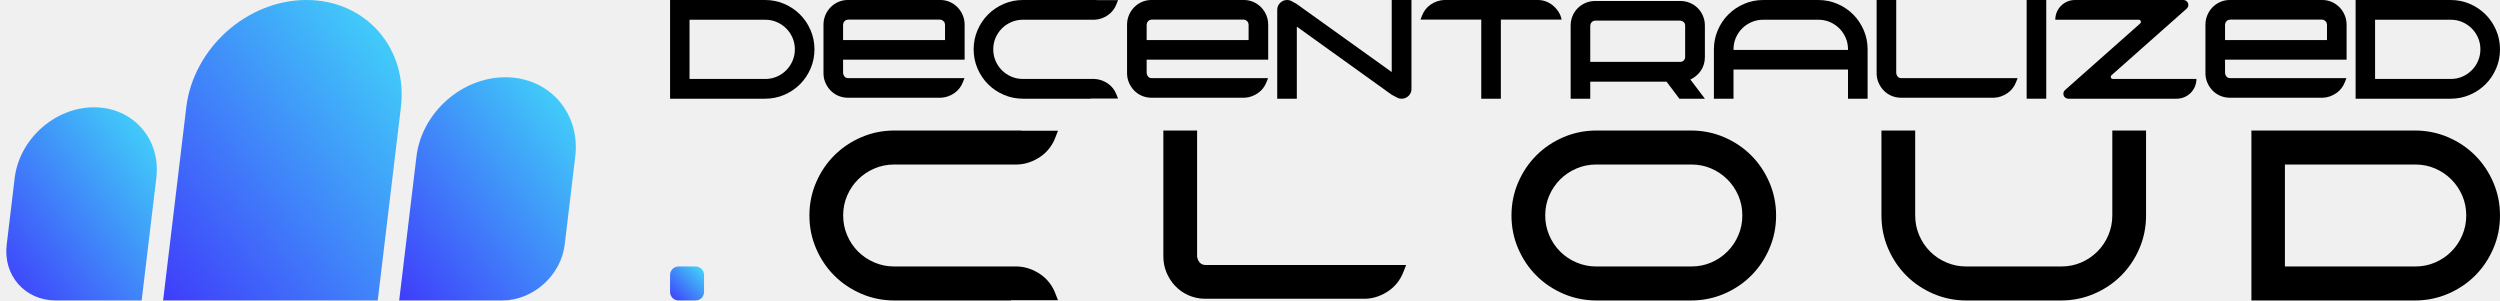
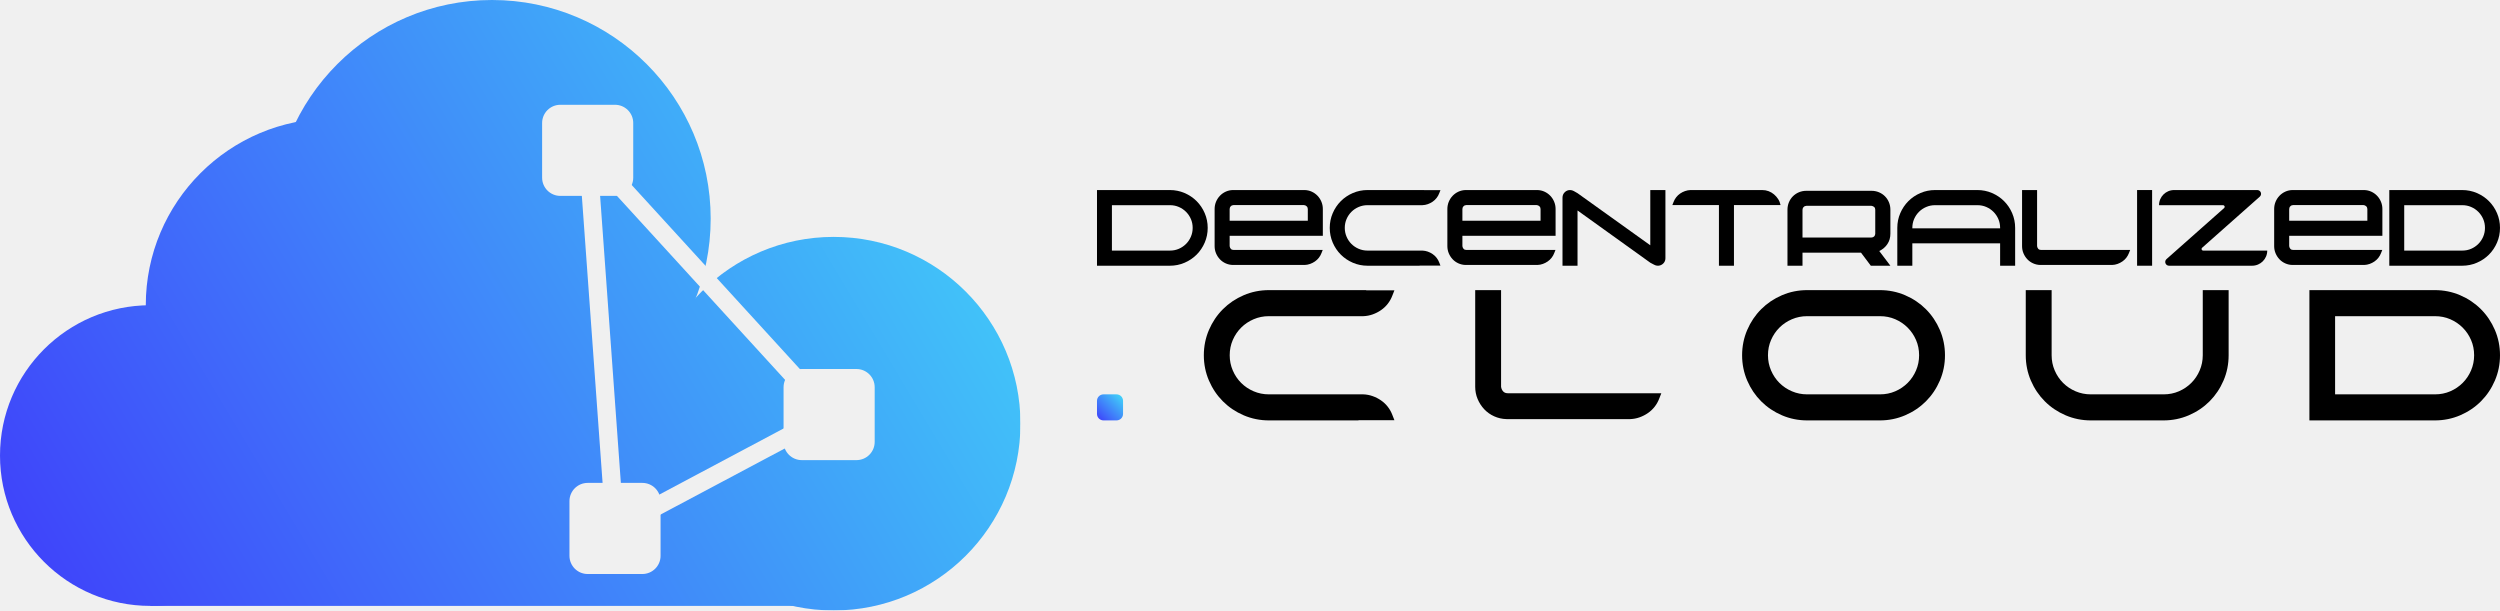
- <svg xmlns="http://www.w3.org/2000/svg" viewBox="0 0 559.046 67.188" role="img" aria-label="decentralized.cloud">
+ <svg xmlns="http://www.w3.org/2000/svg" viewBox="0 0 729.161 178.048" role="img" aria-label="decentralized.cloud">
  <defs>
-     <linearGradient id="g" x1="0" y1="1" x2="1" y2="0">
+     <linearGradient id="g" gradientUnits="userSpaceOnUse" x1="0" y1="268" x2="448" y2="0">
+       <stop offset="0" stop-color="#3f3dfa" />
+       <stop offset="1" stop-color="#41dbf9" />
+     </linearGradient>
+     <mask id="g-cut" maskUnits="userSpaceOnUse" x="0" y="0" width="448" height="268">
+       <rect width="448" height="268" fill="#fff" />
+       <line x1="258" y1="66" x2="364" y2="182" stroke="#000" stroke-width="8" />
+       <line x1="364" y1="182" x2="270" y2="232" stroke="#000" stroke-width="8" />
+       <line x1="258" y1="66" x2="270" y2="232" stroke="#000" stroke-width="8" />
+       <rect x="238" y="46" width="40" height="40" rx="8" fill="#000" />
+       <rect x="344" y="162" width="40" height="40" rx="8" fill="#000" />
+       <rect x="250" y="212" width="40" height="40" rx="8" fill="#000" />
+     </mask>
+     <linearGradient id="g-dot" x1="0" y1="1" x2="1" y2="0">
      <stop offset="0" stop-color="#3f3dfa" />
      <stop offset="1" stop-color="#41dbf9" />
    </linearGradient>
  </defs>
-   <g id="mark">
-     <g fill="url(#g)">
-       <path d="M 1.497 54.71C 0.67 61.602 5.586 67.188 12.478 67.188L 31.674 67.188L 34.957 39.833C 36.007 31.086 29.767 23.996 21.02 23.996L 21.02 23.996C 12.274 23.996 4.332 31.086 3.283 39.833Z" />
-       <path d="M 36.473 67.188L 84.465 67.188L 89.648 23.996C 91.238 10.743 81.784 0 68.532 0L 68.532 0C 55.279 0 43.247 10.743 41.657 23.996Z" />
-       <path d="M 89.264 67.188L 112.3 67.188C 119.191 67.188 125.448 61.602 126.275 54.71L 128.636 35.034C 129.813 25.227 122.817 17.277 113.01 17.277L 113.01 17.277C 103.203 17.277 94.299 25.227 93.123 35.034Z" />
+   <g id="mark" transform="scale(0.66436)">
+     <g fill="url(#g)" mask="url(#g-cut)">
+       <path d="M 0 200 A 66 66 0 1 0 132 200 A 66 66 0 1 0 0 200 Z" />
+       <path d="M 64 134 A 82 82 0 1 0 228 134 A 82 82 0 1 0 64 134 Z" />
+       <path d="M 120 96 A 96 96 0 1 0 312 96 A 96 96 0 1 0 120 96 Z" />
+       <path d="M 284 186 A 82 82 0 1 0 448 186 A 82 82 0 1 0 284 186 Z" />
+       <path d="M 66 134 H 366 V 266 H 66 Z" />
    </g>
  </g>
-   <g id="wordmark" fill="#000000">
-     <g id="decentralized">
-       <path d="M171.092 0C172.605 0 174.035 0.289 175.38 0.867C176.725 1.445 177.897 2.233 178.896 3.232C179.894 4.23 180.683 5.402 181.261 6.748C181.839 8.093 182.128 9.522 182.128 11.036C182.128 12.549 181.839 13.979 181.261 15.324C180.683 16.669 179.894 17.841 178.896 18.84C177.897 19.838 176.725 20.626 175.38 21.204C174.035 21.782 172.605 22.072 171.092 22.072L149.84 22.072L149.84 0ZM177.745 11.036C177.745 10.111 177.572 9.249 177.225 8.45C176.878 7.651 176.405 6.953 175.806 6.353C175.207 5.754 174.508 5.281 173.709 4.935C172.91 4.588 172.048 4.414 171.124 4.414L154.192 4.414L154.192 17.657L171.124 17.657C172.048 17.657 172.91 17.484 173.709 17.137C174.508 16.79 175.207 16.317 175.806 15.718C176.405 15.119 176.878 14.415 177.225 13.606C177.572 12.796 177.745 11.94 177.745 11.036Z" />
-       <path d="M210.411 0C211.146 0.021 211.835 0.179 212.476 0.473C213.117 0.767 213.679 1.167 214.163 1.671C214.646 2.176 215.025 2.759 215.298 3.421C215.571 4.083 215.708 4.782 215.708 5.518L215.708 13.337L188.528 13.337L188.528 16.364C188.571 16.68 188.686 16.942 188.875 17.153C189.064 17.363 189.327 17.468 189.664 17.468L215.676 17.468L215.33 18.351C215.14 18.855 214.883 19.318 214.557 19.738C214.231 20.159 213.848 20.521 213.406 20.826C212.965 21.131 212.492 21.373 211.987 21.551C211.483 21.73 210.957 21.83 210.411 21.851L189.443 21.851C188.707 21.83 188.013 21.672 187.362 21.378C186.71 21.084 186.148 20.684 185.675 20.18C185.202 19.675 184.829 19.097 184.556 18.445C184.282 17.794 184.146 17.1 184.146 16.364L184.146 5.518C184.146 4.782 184.282 4.083 184.556 3.421C184.829 2.759 185.207 2.176 185.691 1.671C186.174 1.167 186.736 0.767 187.378 0.473C188.019 0.179 188.707 0.021 189.443 0ZM211.325 8.955L211.325 5.518C211.304 5.35 211.273 5.203 211.231 5.076C211.189 4.95 211.104 4.835 210.978 4.73C210.768 4.519 210.505 4.404 210.19 4.383L189.664 4.383C189.495 4.404 189.348 4.435 189.222 4.477C189.096 4.519 188.98 4.603 188.875 4.73C188.749 4.835 188.665 4.95 188.623 5.076C188.581 5.203 188.55 5.35 188.528 5.518L188.528 8.955Z" />
-       <path d="M228.73 4.414C227.826 4.414 226.97 4.588 226.16 4.935C225.351 5.281 224.647 5.754 224.048 6.353C223.449 6.953 222.976 7.651 222.629 8.45C222.282 9.249 222.109 10.111 222.109 11.036C222.109 11.94 222.282 12.796 222.629 13.606C222.976 14.415 223.449 15.119 224.048 15.718C224.647 16.317 225.351 16.79 226.16 17.137C226.97 17.484 227.826 17.657 228.73 17.657L244.748 17.657C245.294 17.678 245.82 17.778 246.324 17.957C246.829 18.135 247.302 18.377 247.743 18.682C248.185 18.987 248.568 19.349 248.894 19.77C249.22 20.19 249.477 20.653 249.667 21.157L250.013 22.04L243.928 22.04L243.928 22.072L228.762 22.072C227.248 22.072 225.819 21.782 224.473 21.204C223.128 20.626 221.956 19.838 220.958 18.84C219.959 17.841 219.171 16.669 218.593 15.324C218.015 13.979 217.726 12.549 217.726 11.036C217.726 9.522 218.015 8.093 218.593 6.748C219.171 5.402 219.959 4.23 220.958 3.232C221.956 2.233 223.128 1.445 224.473 0.867C225.819 0.289 227.248 0 228.762 0L245.252 0L245.221 0.032L250.013 0.032L249.667 0.914C249.477 1.419 249.22 1.881 248.894 2.302C248.568 2.722 248.185 3.085 247.743 3.39C247.302 3.694 246.829 3.936 246.324 4.115C245.82 4.293 245.294 4.393 244.748 4.414Z" />
-       <path d="M278.296 0C279.032 0.021 279.721 0.179 280.362 0.473C281.003 0.767 281.565 1.167 282.049 1.671C282.532 2.176 282.91 2.759 283.184 3.421C283.457 4.083 283.594 4.782 283.594 5.518L283.594 13.337L256.414 13.337L256.414 16.364C256.456 16.68 256.572 16.942 256.761 17.153C256.95 17.363 257.213 17.468 257.549 17.468L283.562 17.468L283.215 18.351C283.026 18.855 282.769 19.318 282.443 19.738C282.117 20.159 281.733 20.521 281.292 20.826C280.85 21.131 280.377 21.373 279.873 21.551C279.368 21.73 278.843 21.83 278.296 21.851L257.329 21.851C256.593 21.83 255.899 21.672 255.247 21.378C254.596 21.084 254.034 20.684 253.561 20.18C253.088 19.675 252.715 19.097 252.441 18.445C252.168 17.794 252.031 17.1 252.031 16.364L252.031 5.518C252.031 4.782 252.168 4.083 252.441 3.421C252.715 2.759 253.093 2.176 253.576 1.671C254.06 1.167 254.622 0.767 255.263 0.473C255.904 0.179 256.593 0.021 257.329 0ZM279.211 8.955L279.211 5.518C279.19 5.35 279.158 5.203 279.116 5.076C279.074 4.95 278.99 4.835 278.864 4.73C278.654 4.519 278.391 4.404 278.076 4.383L257.549 4.383C257.381 4.404 257.234 4.435 257.108 4.477C256.982 4.519 256.866 4.603 256.761 4.73C256.635 4.835 256.551 4.95 256.509 5.076C256.467 5.203 256.435 5.35 256.414 5.518L256.414 8.955Z" />
-       <path d="M315.629 0L315.629 19.864C315.629 19.969 315.624 20.064 315.613 20.148C315.603 20.232 315.587 20.327 315.566 20.432C315.44 20.915 315.177 21.31 314.777 21.614C314.378 21.919 313.926 22.072 313.422 22.072C313.022 22.072 312.665 21.977 312.35 21.788L311.215 21.189L289.994 5.959L289.994 22.072L285.612 22.072L285.612 2.207C285.612 1.598 285.827 1.077 286.258 0.646C286.689 0.215 287.209 0 287.819 0C288.197 0 288.554 0.095 288.891 0.284L289.994 0.914L311.215 16.112L311.215 0Z" />
-       <path d="M343.88 0C344.532 0 345.147 0.11 345.725 0.331C346.303 0.552 346.828 0.862 347.301 1.261C347.774 1.661 348.179 2.123 348.515 2.649C348.852 3.174 349.083 3.752 349.209 4.383L335.619 4.383L335.619 22.072L331.237 22.072L331.237 4.383L317.647 4.383L317.994 3.5C318.183 2.995 318.44 2.533 318.766 2.113C319.092 1.692 319.476 1.33 319.917 1.025C320.358 0.72 320.837 0.478 321.352 0.3C321.867 0.121 322.387 0.021 322.912 0Z" />
-       <path d="M377.997 17.783L381.244 22.072L375.537 22.072L372.668 18.256L355.61 18.256L355.61 22.072L351.227 22.072L351.227 5.739C351.227 4.961 351.369 4.236 351.653 3.563C351.936 2.89 352.325 2.307 352.819 1.813C353.313 1.319 353.897 0.93 354.569 0.646C355.242 0.363 355.967 0.221 356.745 0.221L375.726 0.221C376.504 0.221 377.229 0.363 377.902 0.646C378.575 0.93 379.158 1.319 379.652 1.813C380.146 2.307 380.535 2.89 380.819 3.563C381.102 4.236 381.244 4.961 381.244 5.739L381.244 12.738C381.244 13.874 380.955 14.877 380.377 15.75C379.799 16.622 379.006 17.3 377.997 17.783ZM355.61 13.842L375.726 13.842C376.021 13.842 376.283 13.737 376.515 13.527C376.725 13.295 376.83 13.033 376.83 12.738L376.83 5.739C376.83 5.402 376.725 5.14 376.515 4.95C376.304 4.761 376.042 4.646 375.726 4.603L356.745 4.603C356.577 4.625 356.43 4.656 356.303 4.698C356.177 4.74 356.062 4.824 355.957 4.95C355.83 5.055 355.746 5.171 355.704 5.297C355.662 5.423 355.631 5.57 355.61 5.739Z" />
-       <path d="M406.595 0C408.108 0 409.538 0.289 410.883 0.867C412.228 1.445 413.4 2.233 414.399 3.232C415.397 4.23 416.186 5.402 416.764 6.748C417.342 8.093 417.631 9.522 417.631 11.036L417.631 22.072L413.248 22.072L413.248 15.545L387.645 15.545L387.645 22.072L383.262 22.072L383.262 11.036C383.262 9.522 383.551 8.093 384.129 6.748C384.707 5.402 385.496 4.23 386.494 3.232C387.493 2.233 388.664 1.445 390.01 0.867C391.355 0.289 392.784 0 394.298 0ZM413.248 11.162L413.248 11.036C413.248 10.111 413.075 9.249 412.728 8.45C412.381 7.651 411.908 6.953 411.309 6.353C410.71 5.754 410.011 5.281 409.212 4.935C408.413 4.588 407.551 4.414 406.626 4.414L394.266 4.414C393.363 4.414 392.506 4.588 391.697 4.935C390.887 5.281 390.183 5.754 389.584 6.353C388.985 6.953 388.512 7.651 388.165 8.45C387.818 9.249 387.645 10.111 387.645 11.036L387.645 11.162Z" />
-       <path d="M451.179 17.468L450.833 18.351C450.643 18.855 450.386 19.318 450.06 19.738C449.734 20.159 449.351 20.521 448.909 20.826C448.468 21.131 447.995 21.373 447.49 21.551C446.986 21.73 446.46 21.83 445.914 21.851L424.946 21.851C424.21 21.83 423.516 21.672 422.865 21.378C422.213 21.084 421.651 20.684 421.178 20.18C420.705 19.675 420.332 19.097 420.059 18.445C419.785 17.794 419.649 17.1 419.649 16.364L419.649 0L424.031 0L424.031 16.364C424.073 16.68 424.189 16.942 424.378 17.153C424.567 17.363 424.83 17.468 425.167 17.468Z" />
-       <path d="M453.197 0L457.58 0L457.58 22.072L453.197 22.072Z" />
-       <path d="M459.598 4.41C459.598 1.974 461.572 0 464.008 0L488.251 0C488.709 0 489.12 0.283 489.283 0.712C489.445 1.141 489.326 1.625 488.983 1.93L472.166 16.83C472.019 16.961 471.968 17.168 472.038 17.352C472.107 17.536 472.283 17.657 472.48 17.657L491.16 17.657L491.16 17.662C491.16 20.097 489.186 22.072 486.75 22.072L462.508 22.072C462.049 22.072 461.638 21.788 461.476 21.359C461.313 20.931 461.433 20.446 461.776 20.142L478.592 5.241C478.739 5.111 478.79 4.903 478.721 4.72C478.651 4.536 478.475 4.414 478.279 4.414L459.598 4.414Z" />
-       <path d="M519.443 0C520.179 0.021 520.868 0.179 521.509 0.473C522.15 0.767 522.712 1.167 523.196 1.671C523.679 2.176 524.057 2.759 524.331 3.421C524.604 4.083 524.741 4.782 524.741 5.518L524.741 13.337L497.561 13.337L497.561 16.364C497.603 16.68 497.719 16.942 497.908 17.153C498.097 17.363 498.36 17.468 498.696 17.468L524.709 17.468L524.362 18.351C524.173 18.855 523.915 19.318 523.59 19.738C523.264 20.159 522.88 20.521 522.439 20.826C521.997 21.131 521.524 21.373 521.02 21.551C520.515 21.73 519.99 21.83 519.443 21.851L498.475 21.851C497.74 21.83 497.046 21.672 496.394 21.378C495.743 21.084 495.181 20.684 494.708 20.18C494.235 19.675 493.861 19.097 493.588 18.445C493.315 17.794 493.178 17.1 493.178 16.364L493.178 5.518C493.178 4.782 493.315 4.083 493.588 3.421C493.861 2.759 494.24 2.176 494.723 1.671C495.207 1.167 495.769 0.767 496.41 0.473C497.051 0.179 497.74 0.021 498.475 0ZM520.358 8.955L520.358 5.518C520.337 5.35 520.305 5.203 520.263 5.076C520.221 4.95 520.137 4.835 520.011 4.73C519.801 4.519 519.538 4.404 519.223 4.383L498.696 4.383C498.528 4.404 498.381 4.435 498.255 4.477C498.129 4.519 498.013 4.603 497.908 4.73C497.782 4.835 497.698 4.95 497.656 5.076C497.614 5.203 497.582 5.35 497.561 5.518L497.561 8.955Z" />
-       <path d="M548.01 0C549.524 0 550.953 0.289 552.298 0.867C553.644 1.445 554.816 2.233 555.814 3.232C556.813 4.23 557.601 5.402 558.179 6.748C558.757 8.093 559.046 9.522 559.046 11.036C559.046 12.549 558.757 13.979 558.179 15.324C557.601 16.669 556.813 17.841 555.814 18.84C554.816 19.838 553.644 20.626 552.298 21.204C550.953 21.782 549.524 22.072 548.01 22.072L526.759 22.072L526.759 0ZM554.663 11.036C554.663 10.111 554.49 9.249 554.143 8.45C553.796 7.651 553.323 6.953 552.724 6.353C552.125 5.754 551.426 5.281 550.627 4.935C549.829 4.588 548.967 4.414 548.042 4.414L531.11 4.414L531.11 17.657L548.042 17.657C548.967 17.657 549.829 17.484 550.627 17.137C551.426 16.79 552.125 16.317 552.724 15.718C553.323 15.119 553.796 14.415 554.143 13.606C554.49 12.796 554.663 11.94 554.663 11.036Z" />
+   <g id="wordmark" transform="translate(170.115 55.43)">
+     <g fill="#000000">
+       <g id="decentralized">
+         <path d="M171.092 0C172.605 0 174.035 0.289 175.38 0.867C176.725 1.445 177.897 2.233 178.896 3.232C179.894 4.23 180.683 5.402 181.261 6.748C181.839 8.093 182.128 9.522 182.128 11.036C182.128 12.549 181.839 13.979 181.261 15.324C180.683 16.669 179.894 17.841 178.896 18.84C177.897 19.838 176.725 20.626 175.38 21.204C174.035 21.782 172.605 22.072 171.092 22.072L149.84 22.072L149.84 0ZM177.745 11.036C177.745 10.111 177.572 9.249 177.225 8.45C176.878 7.651 176.405 6.953 175.806 6.353C175.207 5.754 174.508 5.281 173.709 4.935C172.91 4.588 172.048 4.414 171.124 4.414L154.192 4.414L154.192 17.657L171.124 17.657C172.048 17.657 172.91 17.484 173.709 17.137C174.508 16.79 175.207 16.317 175.806 15.718C176.405 15.119 176.878 14.415 177.225 13.606C177.572 12.796 177.745 11.94 177.745 11.036Z" />
+         <path d="M210.411 0C211.146 0.021 211.835 0.179 212.476 0.473C213.117 0.767 213.679 1.167 214.163 1.671C214.646 2.176 215.025 2.759 215.298 3.421C215.571 4.083 215.708 4.782 215.708 5.518L215.708 13.337L188.528 13.337L188.528 16.364C188.571 16.68 188.686 16.942 188.875 17.153C189.064 17.363 189.327 17.468 189.664 17.468L215.676 17.468L215.33 18.351C215.14 18.855 214.883 19.318 214.557 19.738C214.231 20.159 213.848 20.521 213.406 20.826C212.965 21.131 212.492 21.373 211.987 21.551C211.483 21.73 210.957 21.83 210.411 21.851L189.443 21.851C188.707 21.83 188.013 21.672 187.362 21.378C186.71 21.084 186.148 20.684 185.675 20.18C185.202 19.675 184.829 19.097 184.556 18.445C184.282 17.794 184.146 17.1 184.146 16.364L184.146 5.518C184.146 4.782 184.282 4.083 184.556 3.421C184.829 2.759 185.207 2.176 185.691 1.671C186.174 1.167 186.736 0.767 187.378 0.473C188.019 0.179 188.707 0.021 189.443 0ZM211.325 8.955L211.325 5.518C211.304 5.35 211.273 5.203 211.231 5.076C211.189 4.95 211.104 4.835 210.978 4.73C210.768 4.519 210.505 4.404 210.19 4.383L189.664 4.383C189.495 4.404 189.348 4.435 189.222 4.477C189.096 4.519 188.98 4.603 188.875 4.73C188.749 4.835 188.665 4.95 188.623 5.076C188.581 5.203 188.55 5.35 188.528 5.518L188.528 8.955Z" />
+         <path d="M228.73 4.414C227.826 4.414 226.97 4.588 226.16 4.935C225.351 5.281 224.647 5.754 224.048 6.353C223.449 6.953 222.976 7.651 222.629 8.45C222.282 9.249 222.109 10.111 222.109 11.036C222.109 11.94 222.282 12.796 222.629 13.606C222.976 14.415 223.449 15.119 224.048 15.718C224.647 16.317 225.351 16.79 226.16 17.137C226.97 17.484 227.826 17.657 228.73 17.657L244.748 17.657C245.294 17.678 245.82 17.778 246.324 17.957C246.829 18.135 247.302 18.377 247.743 18.682C248.185 18.987 248.568 19.349 248.894 19.77C249.22 20.19 249.477 20.653 249.667 21.157L250.013 22.04L243.928 22.04L243.928 22.072L228.762 22.072C227.248 22.072 225.819 21.782 224.473 21.204C223.128 20.626 221.956 19.838 220.958 18.84C219.959 17.841 219.171 16.669 218.593 15.324C218.015 13.979 217.726 12.549 217.726 11.036C217.726 9.522 218.015 8.093 218.593 6.748C219.171 5.402 219.959 4.23 220.958 3.232C221.956 2.233 223.128 1.445 224.473 0.867C225.819 0.289 227.248 0 228.762 0L245.252 0L245.221 0.032L250.013 0.032L249.667 0.914C249.477 1.419 249.22 1.881 248.894 2.302C248.568 2.722 248.185 3.085 247.743 3.39C247.302 3.694 246.829 3.936 246.324 4.115C245.82 4.293 245.294 4.393 244.748 4.414Z" />
+         <path d="M278.296 0C279.032 0.021 279.721 0.179 280.362 0.473C281.003 0.767 281.565 1.167 282.049 1.671C282.532 2.176 282.91 2.759 283.184 3.421C283.457 4.083 283.594 4.782 283.594 5.518L283.594 13.337L256.414 13.337L256.414 16.364C256.456 16.68 256.572 16.942 256.761 17.153C256.95 17.363 257.213 17.468 257.549 17.468L283.562 17.468L283.215 18.351C283.026 18.855 282.769 19.318 282.443 19.738C282.117 20.159 281.733 20.521 281.292 20.826C280.85 21.131 280.377 21.373 279.873 21.551C279.368 21.73 278.843 21.83 278.296 21.851L257.329 21.851C256.593 21.83 255.899 21.672 255.247 21.378C254.596 21.084 254.034 20.684 253.561 20.18C253.088 19.675 252.715 19.097 252.441 18.445C252.168 17.794 252.031 17.1 252.031 16.364L252.031 5.518C252.031 4.782 252.168 4.083 252.441 3.421C252.715 2.759 253.093 2.176 253.576 1.671C254.06 1.167 254.622 0.767 255.263 0.473C255.904 0.179 256.593 0.021 257.329 0ZM279.211 8.955L279.211 5.518C279.19 5.35 279.158 5.203 279.116 5.076C279.074 4.95 278.99 4.835 278.864 4.73C278.654 4.519 278.391 4.404 278.076 4.383L257.549 4.383C257.381 4.404 257.234 4.435 257.108 4.477C256.982 4.519 256.866 4.603 256.761 4.73C256.635 4.835 256.551 4.95 256.509 5.076C256.467 5.203 256.435 5.35 256.414 5.518L256.414 8.955Z" />
+         <path d="M315.629 0L315.629 19.864C315.629 19.969 315.624 20.064 315.613 20.148C315.603 20.232 315.587 20.327 315.566 20.432C315.44 20.915 315.177 21.31 314.777 21.614C314.378 21.919 313.926 22.072 313.422 22.072C313.022 22.072 312.665 21.977 312.35 21.788L311.215 21.189L289.994 5.959L289.994 22.072L285.612 22.072L285.612 2.207C285.612 1.598 285.827 1.077 286.258 0.646C286.689 0.215 287.209 0 287.819 0C288.197 0 288.554 0.095 288.891 0.284L289.994 0.914L311.215 16.112L311.215 0Z" />
+         <path d="M343.88 0C344.532 0 345.147 0.11 345.725 0.331C346.303 0.552 346.828 0.862 347.301 1.261C347.774 1.661 348.179 2.123 348.515 2.649C348.852 3.174 349.083 3.752 349.209 4.383L335.619 4.383L335.619 22.072L331.237 22.072L331.237 4.383L317.647 4.383L317.994 3.5C318.183 2.995 318.44 2.533 318.766 2.113C319.092 1.692 319.476 1.33 319.917 1.025C320.358 0.72 320.837 0.478 321.352 0.3C321.867 0.121 322.387 0.021 322.912 0Z" />
+         <path d="M377.997 17.783L381.244 22.072L375.537 22.072L372.668 18.256L355.61 18.256L355.61 22.072L351.227 22.072L351.227 5.739C351.227 4.961 351.369 4.236 351.653 3.563C351.936 2.89 352.325 2.307 352.819 1.813C353.313 1.319 353.897 0.93 354.569 0.646C355.242 0.363 355.967 0.221 356.745 0.221L375.726 0.221C376.504 0.221 377.229 0.363 377.902 0.646C378.575 0.93 379.158 1.319 379.652 1.813C380.146 2.307 380.535 2.89 380.819 3.563C381.102 4.236 381.244 4.961 381.244 5.739L381.244 12.738C381.244 13.874 380.955 14.877 380.377 15.75C379.799 16.622 379.006 17.3 377.997 17.783ZM355.61 13.842L375.726 13.842C376.021 13.842 376.283 13.737 376.515 13.527C376.725 13.295 376.83 13.033 376.83 12.738L376.83 5.739C376.83 5.402 376.725 5.14 376.515 4.95C376.304 4.761 376.042 4.646 375.726 4.603L356.745 4.603C356.577 4.625 356.43 4.656 356.303 4.698C356.177 4.74 356.062 4.824 355.957 4.95C355.83 5.055 355.746 5.171 355.704 5.297C355.662 5.423 355.631 5.57 355.61 5.739Z" />
+         <path d="M406.595 0C408.108 0 409.538 0.289 410.883 0.867C412.228 1.445 413.4 2.233 414.399 3.232C415.397 4.23 416.186 5.402 416.764 6.748C417.342 8.093 417.631 9.522 417.631 11.036L417.631 22.072L413.248 22.072L413.248 15.545L387.645 15.545L387.645 22.072L383.262 22.072L383.262 11.036C383.262 9.522 383.551 8.093 384.129 6.748C384.707 5.402 385.496 4.23 386.494 3.232C387.493 2.233 388.664 1.445 390.01 0.867C391.355 0.289 392.784 0 394.298 0ZM413.248 11.162L413.248 11.036C413.248 10.111 413.075 9.249 412.728 8.45C412.381 7.651 411.908 6.953 411.309 6.353C410.71 5.754 410.011 5.281 409.212 4.935C408.413 4.588 407.551 4.414 406.626 4.414L394.266 4.414C393.363 4.414 392.506 4.588 391.697 4.935C390.887 5.281 390.183 5.754 389.584 6.353C388.985 6.953 388.512 7.651 388.165 8.45C387.818 9.249 387.645 10.111 387.645 11.036L387.645 11.162Z" />
+         <path d="M451.179 17.468L450.833 18.351C450.643 18.855 450.386 19.318 450.06 19.738C449.734 20.159 449.351 20.521 448.909 20.826C448.468 21.131 447.995 21.373 447.49 21.551C446.986 21.73 446.46 21.83 445.914 21.851L424.946 21.851C424.21 21.83 423.516 21.672 422.865 21.378C422.213 21.084 421.651 20.684 421.178 20.18C420.705 19.675 420.332 19.097 420.059 18.445C419.785 17.794 419.649 17.1 419.649 16.364L419.649 0L424.031 0L424.031 16.364C424.073 16.68 424.189 16.942 424.378 17.153C424.567 17.363 424.83 17.468 425.167 17.468Z" />
+         <path d="M453.197 0L457.58 0L457.58 22.072L453.197 22.072Z" />
+         <path d="M459.598 4.41C459.598 1.974 461.572 0 464.008 0L488.251 0C488.709 0 489.12 0.283 489.283 0.712C489.445 1.141 489.326 1.625 488.983 1.93L472.166 16.83C472.019 16.961 471.968 17.168 472.038 17.352C472.107 17.536 472.283 17.657 472.48 17.657L491.16 17.657L491.16 17.662C491.16 20.097 489.186 22.072 486.75 22.072L462.508 22.072C462.049 22.072 461.638 21.788 461.476 21.359C461.313 20.931 461.433 20.446 461.776 20.142L478.592 5.241C478.739 5.111 478.79 4.903 478.721 4.72C478.651 4.536 478.475 4.414 478.279 4.414L459.598 4.414Z" />
+         <path d="M519.443 0C520.179 0.021 520.868 0.179 521.509 0.473C522.15 0.767 522.712 1.167 523.196 1.671C523.679 2.176 524.057 2.759 524.331 3.421C524.604 4.083 524.741 4.782 524.741 5.518L524.741 13.337L497.561 13.337L497.561 16.364C497.603 16.68 497.719 16.942 497.908 17.153C498.097 17.363 498.36 17.468 498.696 17.468L524.709 17.468L524.362 18.351C524.173 18.855 523.915 19.318 523.59 19.738C523.264 20.159 522.88 20.521 522.439 20.826C521.997 21.131 521.524 21.373 521.02 21.551C520.515 21.73 519.99 21.83 519.443 21.851L498.475 21.851C497.74 21.83 497.046 21.672 496.394 21.378C495.743 21.084 495.181 20.684 494.708 20.18C494.235 19.675 493.861 19.097 493.588 18.445C493.315 17.794 493.178 17.1 493.178 16.364L493.178 5.518C493.178 4.782 493.315 4.083 493.588 3.421C493.861 2.759 494.24 2.176 494.723 1.671C495.207 1.167 495.769 0.767 496.41 0.473C497.051 0.179 497.74 0.021 498.475 0ZM520.358 8.955L520.358 5.518C520.337 5.35 520.305 5.203 520.263 5.076C520.221 4.95 520.137 4.835 520.011 4.73C519.801 4.519 519.538 4.404 519.223 4.383L498.696 4.383C498.528 4.404 498.381 4.435 498.255 4.477C498.129 4.519 498.013 4.603 497.908 4.73C497.782 4.835 497.698 4.95 497.656 5.076C497.614 5.203 497.582 5.35 497.561 5.518L497.561 8.955Z" />
+         <path d="M548.01 0C549.524 0 550.953 0.289 552.298 0.867C553.644 1.445 554.816 2.233 555.814 3.232C556.813 4.23 557.601 5.402 558.179 6.748C558.757 8.093 559.046 9.522 559.046 11.036C559.046 12.549 558.757 13.979 558.179 15.324C557.601 16.669 556.813 17.841 555.814 18.84C554.816 19.838 553.644 20.626 552.298 21.204C550.953 21.782 549.524 22.072 548.01 22.072L526.759 22.072L526.759 0ZM554.663 11.036C554.663 10.111 554.49 9.249 554.143 8.45C553.796 7.651 553.323 6.953 552.724 6.353C552.125 5.754 551.426 5.281 550.627 4.935C549.829 4.588 548.967 4.414 548.042 4.414L531.11 4.414L531.11 17.657L548.042 17.657C548.967 17.657 549.829 17.484 550.627 17.137C551.426 16.79 552.125 16.317 552.724 15.718C553.323 15.119 553.796 14.415 554.143 13.606C554.49 12.796 554.663 11.94 554.663 11.036Z" />
+       </g>
+       <g id="cloud">
+         <path d="M199.946 36.788C198.39 36.788 196.915 37.087 195.522 37.684C194.128 38.281 192.916 39.095 191.885 40.127C190.853 41.158 190.039 42.361 189.442 43.737C188.845 45.112 188.546 46.596 188.546 48.188C188.546 49.744 188.845 51.219 189.442 52.612C190.039 54.006 190.853 55.218 191.885 56.249C192.916 57.281 194.128 58.095 195.522 58.692C196.915 59.289 198.39 59.588 199.946 59.588L227.523 59.588C228.464 59.624 229.369 59.796 230.237 60.104C231.106 60.411 231.92 60.828 232.68 61.352C233.44 61.877 234.101 62.501 234.662 63.225C235.223 63.949 235.666 64.745 235.992 65.614L236.589 67.134L226.112 67.134L226.112 67.188L200 67.188C197.395 67.188 194.934 66.69 192.617 65.695C190.301 64.7 188.284 63.343 186.565 61.624C184.845 59.905 183.488 57.887 182.493 55.571C181.498 53.255 181 50.794 181 48.188C181 45.582 181.498 43.121 182.493 40.805C183.488 38.489 184.845 36.471 186.565 34.752C188.284 33.033 190.301 31.676 192.617 30.681C194.934 29.686 197.395 29.188 200 29.188L228.392 29.188L228.337 29.242L236.589 29.242L235.992 30.762C235.666 31.631 235.223 32.427 234.662 33.151C234.101 33.875 233.44 34.499 232.68 35.024C231.92 35.548 231.106 35.965 230.237 36.272C229.369 36.58 228.464 36.752 227.523 36.788Z" />
+         <path d="M314.435 59.262L313.837 60.782C313.512 61.651 313.068 62.447 312.507 63.171C311.946 63.895 311.286 64.519 310.526 65.044C309.766 65.568 308.952 65.985 308.083 66.292C307.215 66.6 306.31 66.772 305.369 66.808L269.269 66.808C268.002 66.772 266.808 66.5 265.686 65.994C264.564 65.487 263.596 64.799 262.782 63.931C261.967 63.062 261.325 62.067 260.855 60.945C260.384 59.823 260.149 58.629 260.149 57.362L260.149 29.188L267.695 29.188L267.695 57.362C267.767 57.905 267.966 58.358 268.292 58.719C268.617 59.081 269.07 59.262 269.649 59.262Z" />
+         <path d="M378.166 29.188C380.772 29.188 383.233 29.686 385.549 30.681C387.865 31.676 389.883 33.033 391.602 34.752C393.321 36.471 394.678 38.489 395.673 40.805C396.668 43.121 397.166 45.582 397.166 48.188C397.166 50.794 396.668 53.255 395.673 55.571C394.678 57.887 393.321 59.905 391.602 61.624C389.883 63.343 387.865 64.7 385.549 65.695C383.233 66.69 380.772 67.188 378.166 67.188L356.995 67.188C354.389 67.188 351.928 66.69 349.612 65.695C347.295 64.7 345.278 63.343 343.559 61.624C341.84 59.905 340.483 57.887 339.487 55.571C338.492 53.255 337.995 50.794 337.995 48.188C337.995 45.582 338.492 43.121 339.487 40.805C340.483 38.489 341.84 36.471 343.559 34.752C345.278 33.033 347.295 31.676 349.612 30.681C351.928 29.686 354.389 29.188 356.995 29.188ZM389.62 48.188C389.62 46.596 389.322 45.112 388.725 43.737C388.127 42.361 387.313 41.158 386.282 40.127C385.25 39.095 384.047 38.281 382.672 37.684C381.296 37.087 379.813 36.788 378.22 36.788L356.94 36.788C355.384 36.788 353.909 37.087 352.516 37.684C351.123 38.281 349.91 39.095 348.879 40.127C347.847 41.158 347.033 42.361 346.436 43.737C345.839 45.112 345.54 46.596 345.54 48.188C345.54 49.744 345.839 51.219 346.436 52.612C347.033 54.006 347.847 55.218 348.879 56.249C349.91 57.281 351.123 58.095 352.516 58.692C353.909 59.289 355.384 59.588 356.94 59.588L378.22 59.588C379.813 59.588 381.296 59.289 382.672 58.692C384.047 58.095 385.25 57.281 386.282 56.249C387.313 55.218 388.127 54.006 388.725 52.612C389.322 51.219 389.62 49.744 389.62 48.188Z" />
+         <path d="M472.352 48.188L472.352 29.188L479.897 29.188L479.897 48.188C479.897 50.794 479.4 53.255 478.405 55.571C477.409 57.887 476.052 59.905 474.333 61.624C472.614 63.343 470.596 64.7 468.28 65.695C465.964 66.69 463.503 67.188 460.897 67.188L439.726 67.188C437.12 67.188 434.659 66.69 432.343 65.695C430.027 64.7 428.009 63.343 426.29 61.624C424.571 59.905 423.214 57.887 422.219 55.571C421.224 53.255 420.726 50.794 420.726 48.188L420.726 29.188L428.272 29.188L428.272 48.188C428.272 49.744 428.57 51.219 429.167 52.612C429.765 54.006 430.579 55.218 431.61 56.249C432.642 57.281 433.854 58.095 435.247 58.692C436.641 59.289 438.115 59.588 439.672 59.588L460.952 59.588C462.544 59.588 464.028 59.289 465.403 58.692C466.778 58.095 467.982 57.281 469.013 56.249C470.045 55.218 470.859 54.006 471.456 52.612C472.053 51.219 472.352 49.744 472.352 48.188Z" />
+         <path d="M540.046 29.188C542.652 29.188 545.113 29.686 547.429 30.681C549.745 31.676 551.763 33.033 553.482 34.752C555.201 36.471 556.558 38.489 557.553 40.805C558.548 43.121 559.046 45.582 559.046 48.188C559.046 50.794 558.548 53.255 557.553 55.571C556.558 57.887 555.201 59.905 553.482 61.624C551.763 63.343 549.745 64.7 547.429 65.695C545.113 66.69 542.652 67.188 540.046 67.188L503.457 67.188L503.457 29.188ZM551.5 48.188C551.5 46.596 551.202 45.112 550.605 43.737C550.007 42.361 549.193 41.158 548.162 40.127C547.13 39.095 545.927 38.281 544.552 37.684C543.176 37.087 541.693 36.788 540.1 36.788L510.949 36.788L510.949 59.588L540.1 59.588C541.693 59.588 543.176 59.289 544.552 58.692C545.927 58.095 547.13 57.281 548.162 56.249C549.193 55.218 550.007 54.006 550.605 52.612C551.202 51.219 551.5 49.744 551.5 48.188Z" />
+       </g>
    </g>
-     <g id="cloud">
-       <path d="M199.946 36.788C198.39 36.788 196.915 37.087 195.522 37.684C194.128 38.281 192.916 39.095 191.885 40.127C190.853 41.158 190.039 42.361 189.442 43.737C188.845 45.112 188.546 46.596 188.546 48.188C188.546 49.744 188.845 51.219 189.442 52.612C190.039 54.006 190.853 55.218 191.885 56.249C192.916 57.281 194.128 58.095 195.522 58.692C196.915 59.289 198.39 59.588 199.946 59.588L227.523 59.588C228.464 59.624 229.369 59.796 230.237 60.104C231.106 60.411 231.92 60.828 232.68 61.352C233.44 61.877 234.101 62.501 234.662 63.225C235.223 63.949 235.666 64.745 235.992 65.614L236.589 67.134L226.112 67.134L226.112 67.188L200 67.188C197.395 67.188 194.934 66.69 192.617 65.695C190.301 64.7 188.284 63.343 186.565 61.624C184.845 59.905 183.488 57.887 182.493 55.571C181.498 53.255 181 50.794 181 48.188C181 45.582 181.498 43.121 182.493 40.805C183.488 38.489 184.845 36.471 186.565 34.752C188.284 33.033 190.301 31.676 192.617 30.681C194.934 29.686 197.395 29.188 200 29.188L228.392 29.188L228.337 29.242L236.589 29.242L235.992 30.762C235.666 31.631 235.223 32.427 234.662 33.151C234.101 33.875 233.44 34.499 232.68 35.024C231.92 35.548 231.106 35.965 230.237 36.272C229.369 36.58 228.464 36.752 227.523 36.788Z" />
-       <path d="M314.435 59.262L313.837 60.782C313.512 61.651 313.068 62.447 312.507 63.171C311.946 63.895 311.286 64.519 310.526 65.044C309.766 65.568 308.952 65.985 308.083 66.292C307.215 66.6 306.31 66.772 305.369 66.808L269.269 66.808C268.002 66.772 266.808 66.5 265.686 65.994C264.564 65.487 263.596 64.799 262.782 63.931C261.967 63.062 261.325 62.067 260.855 60.945C260.384 59.823 260.149 58.629 260.149 57.362L260.149 29.188L267.695 29.188L267.695 57.362C267.767 57.905 267.966 58.358 268.292 58.719C268.617 59.081 269.07 59.262 269.649 59.262Z" />
-       <path d="M378.166 29.188C380.772 29.188 383.233 29.686 385.549 30.681C387.865 31.676 389.883 33.033 391.602 34.752C393.321 36.471 394.678 38.489 395.673 40.805C396.668 43.121 397.166 45.582 397.166 48.188C397.166 50.794 396.668 53.255 395.673 55.571C394.678 57.887 393.321 59.905 391.602 61.624C389.883 63.343 387.865 64.7 385.549 65.695C383.233 66.69 380.772 67.188 378.166 67.188L356.995 67.188C354.389 67.188 351.928 66.69 349.612 65.695C347.295 64.7 345.278 63.343 343.559 61.624C341.84 59.905 340.483 57.887 339.487 55.571C338.492 53.255 337.995 50.794 337.995 48.188C337.995 45.582 338.492 43.121 339.487 40.805C340.483 38.489 341.84 36.471 343.559 34.752C345.278 33.033 347.295 31.676 349.612 30.681C351.928 29.686 354.389 29.188 356.995 29.188ZM389.62 48.188C389.62 46.596 389.322 45.112 388.725 43.737C388.127 42.361 387.313 41.158 386.282 40.127C385.25 39.095 384.047 38.281 382.672 37.684C381.296 37.087 379.813 36.788 378.22 36.788L356.94 36.788C355.384 36.788 353.909 37.087 352.516 37.684C351.123 38.281 349.91 39.095 348.879 40.127C347.847 41.158 347.033 42.361 346.436 43.737C345.839 45.112 345.54 46.596 345.54 48.188C345.54 49.744 345.839 51.219 346.436 52.612C347.033 54.006 347.847 55.218 348.879 56.249C349.91 57.281 351.123 58.095 352.516 58.692C353.909 59.289 355.384 59.588 356.94 59.588L378.22 59.588C379.813 59.588 381.296 59.289 382.672 58.692C384.047 58.095 385.25 57.281 386.282 56.249C387.313 55.218 388.127 54.006 388.725 52.612C389.322 51.219 389.62 49.744 389.62 48.188Z" />
-       <path d="M472.352 48.188L472.352 29.188L479.897 29.188L479.897 48.188C479.897 50.794 479.4 53.255 478.405 55.571C477.409 57.887 476.052 59.905 474.333 61.624C472.614 63.343 470.596 64.7 468.28 65.695C465.964 66.69 463.503 67.188 460.897 67.188L439.726 67.188C437.12 67.188 434.659 66.69 432.343 65.695C430.027 64.7 428.009 63.343 426.29 61.624C424.571 59.905 423.214 57.887 422.219 55.571C421.224 53.255 420.726 50.794 420.726 48.188L420.726 29.188L428.272 29.188L428.272 48.188C428.272 49.744 428.57 51.219 429.167 52.612C429.765 54.006 430.579 55.218 431.61 56.249C432.642 57.281 433.854 58.095 435.247 58.692C436.641 59.289 438.115 59.588 439.672 59.588L460.952 59.588C462.544 59.588 464.028 59.289 465.403 58.692C466.778 58.095 467.982 57.281 469.013 56.249C470.045 55.218 470.859 54.006 471.456 52.612C472.053 51.219 472.352 49.744 472.352 48.188Z" />
-       <path d="M540.046 29.188C542.652 29.188 545.113 29.686 547.429 30.681C549.745 31.676 551.763 33.033 553.482 34.752C555.201 36.471 556.558 38.489 557.553 40.805C558.548 43.121 559.046 45.582 559.046 48.188C559.046 50.794 558.548 53.255 557.553 55.571C556.558 57.887 555.201 59.905 553.482 61.624C551.763 63.343 549.745 64.7 547.429 65.695C545.113 66.69 542.652 67.188 540.046 67.188L503.457 67.188L503.457 29.188ZM551.5 48.188C551.5 46.596 551.202 45.112 550.605 43.737C550.007 42.361 549.193 41.158 548.162 40.127C547.13 39.095 545.927 38.281 544.552 37.684C543.176 37.087 541.693 36.788 540.1 36.788L510.949 36.788L510.949 59.588L540.1 59.588C541.693 59.588 543.176 59.289 544.552 58.692C545.927 58.095 547.13 57.281 548.162 56.249C549.193 55.218 550.007 54.006 550.605 52.612C551.202 51.219 551.5 49.744 551.5 48.188Z" />
-     </g>
+     <path id="dot" fill="url(#g-dot)" d="M 151.74 67.188L 155.54 67.188C 156.59 67.188 157.44 66.337 157.44 65.288L 157.44 61.488C 157.44 60.439 156.59 59.588 155.54 59.588L 151.74 59.588C 150.691 59.588 149.84 60.439 149.84 61.488L 149.84 65.288C 149.84 66.337 150.691 67.188 151.74 67.188Z" />
  </g>
-   <path id="dot" fill="url(#g)" d="M 151.74 67.188L 155.54 67.188C 156.59 67.188 157.44 66.337 157.44 65.288L 157.44 61.488C 157.44 60.439 156.59 59.588 155.54 59.588L 151.74 59.588C 150.691 59.588 149.84 60.439 149.84 61.488L 149.84 65.288C 149.84 66.337 150.691 67.188 151.74 67.188Z" />
</svg>
